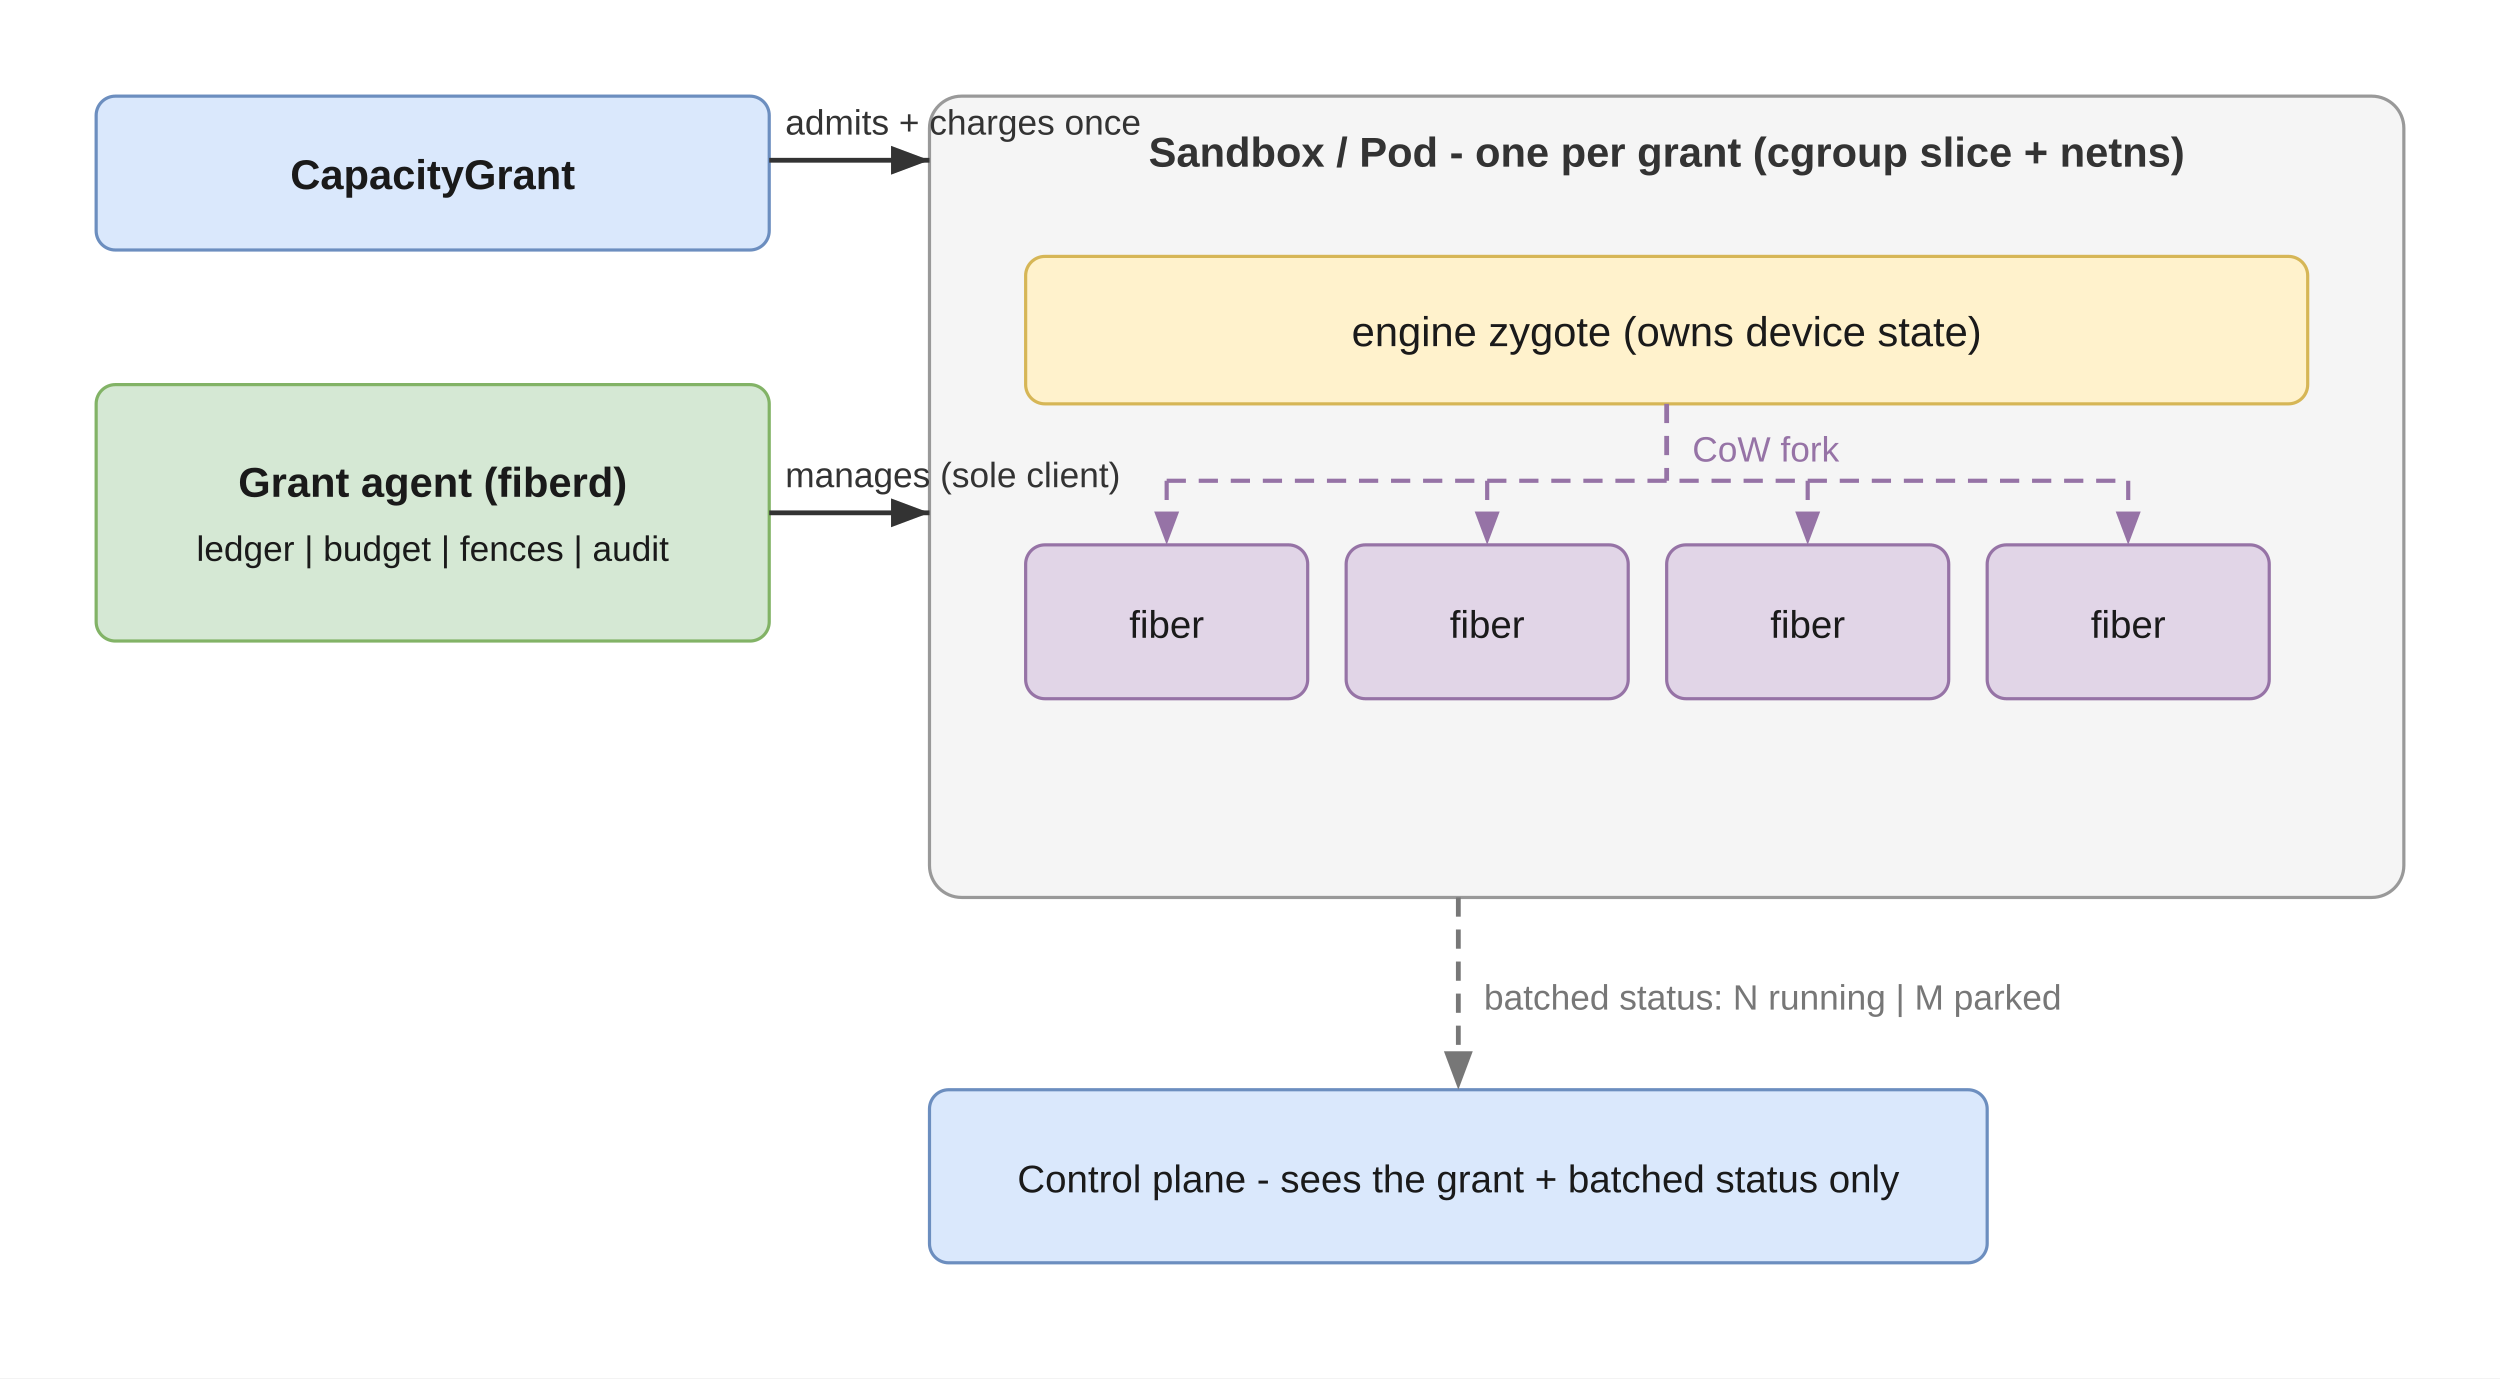
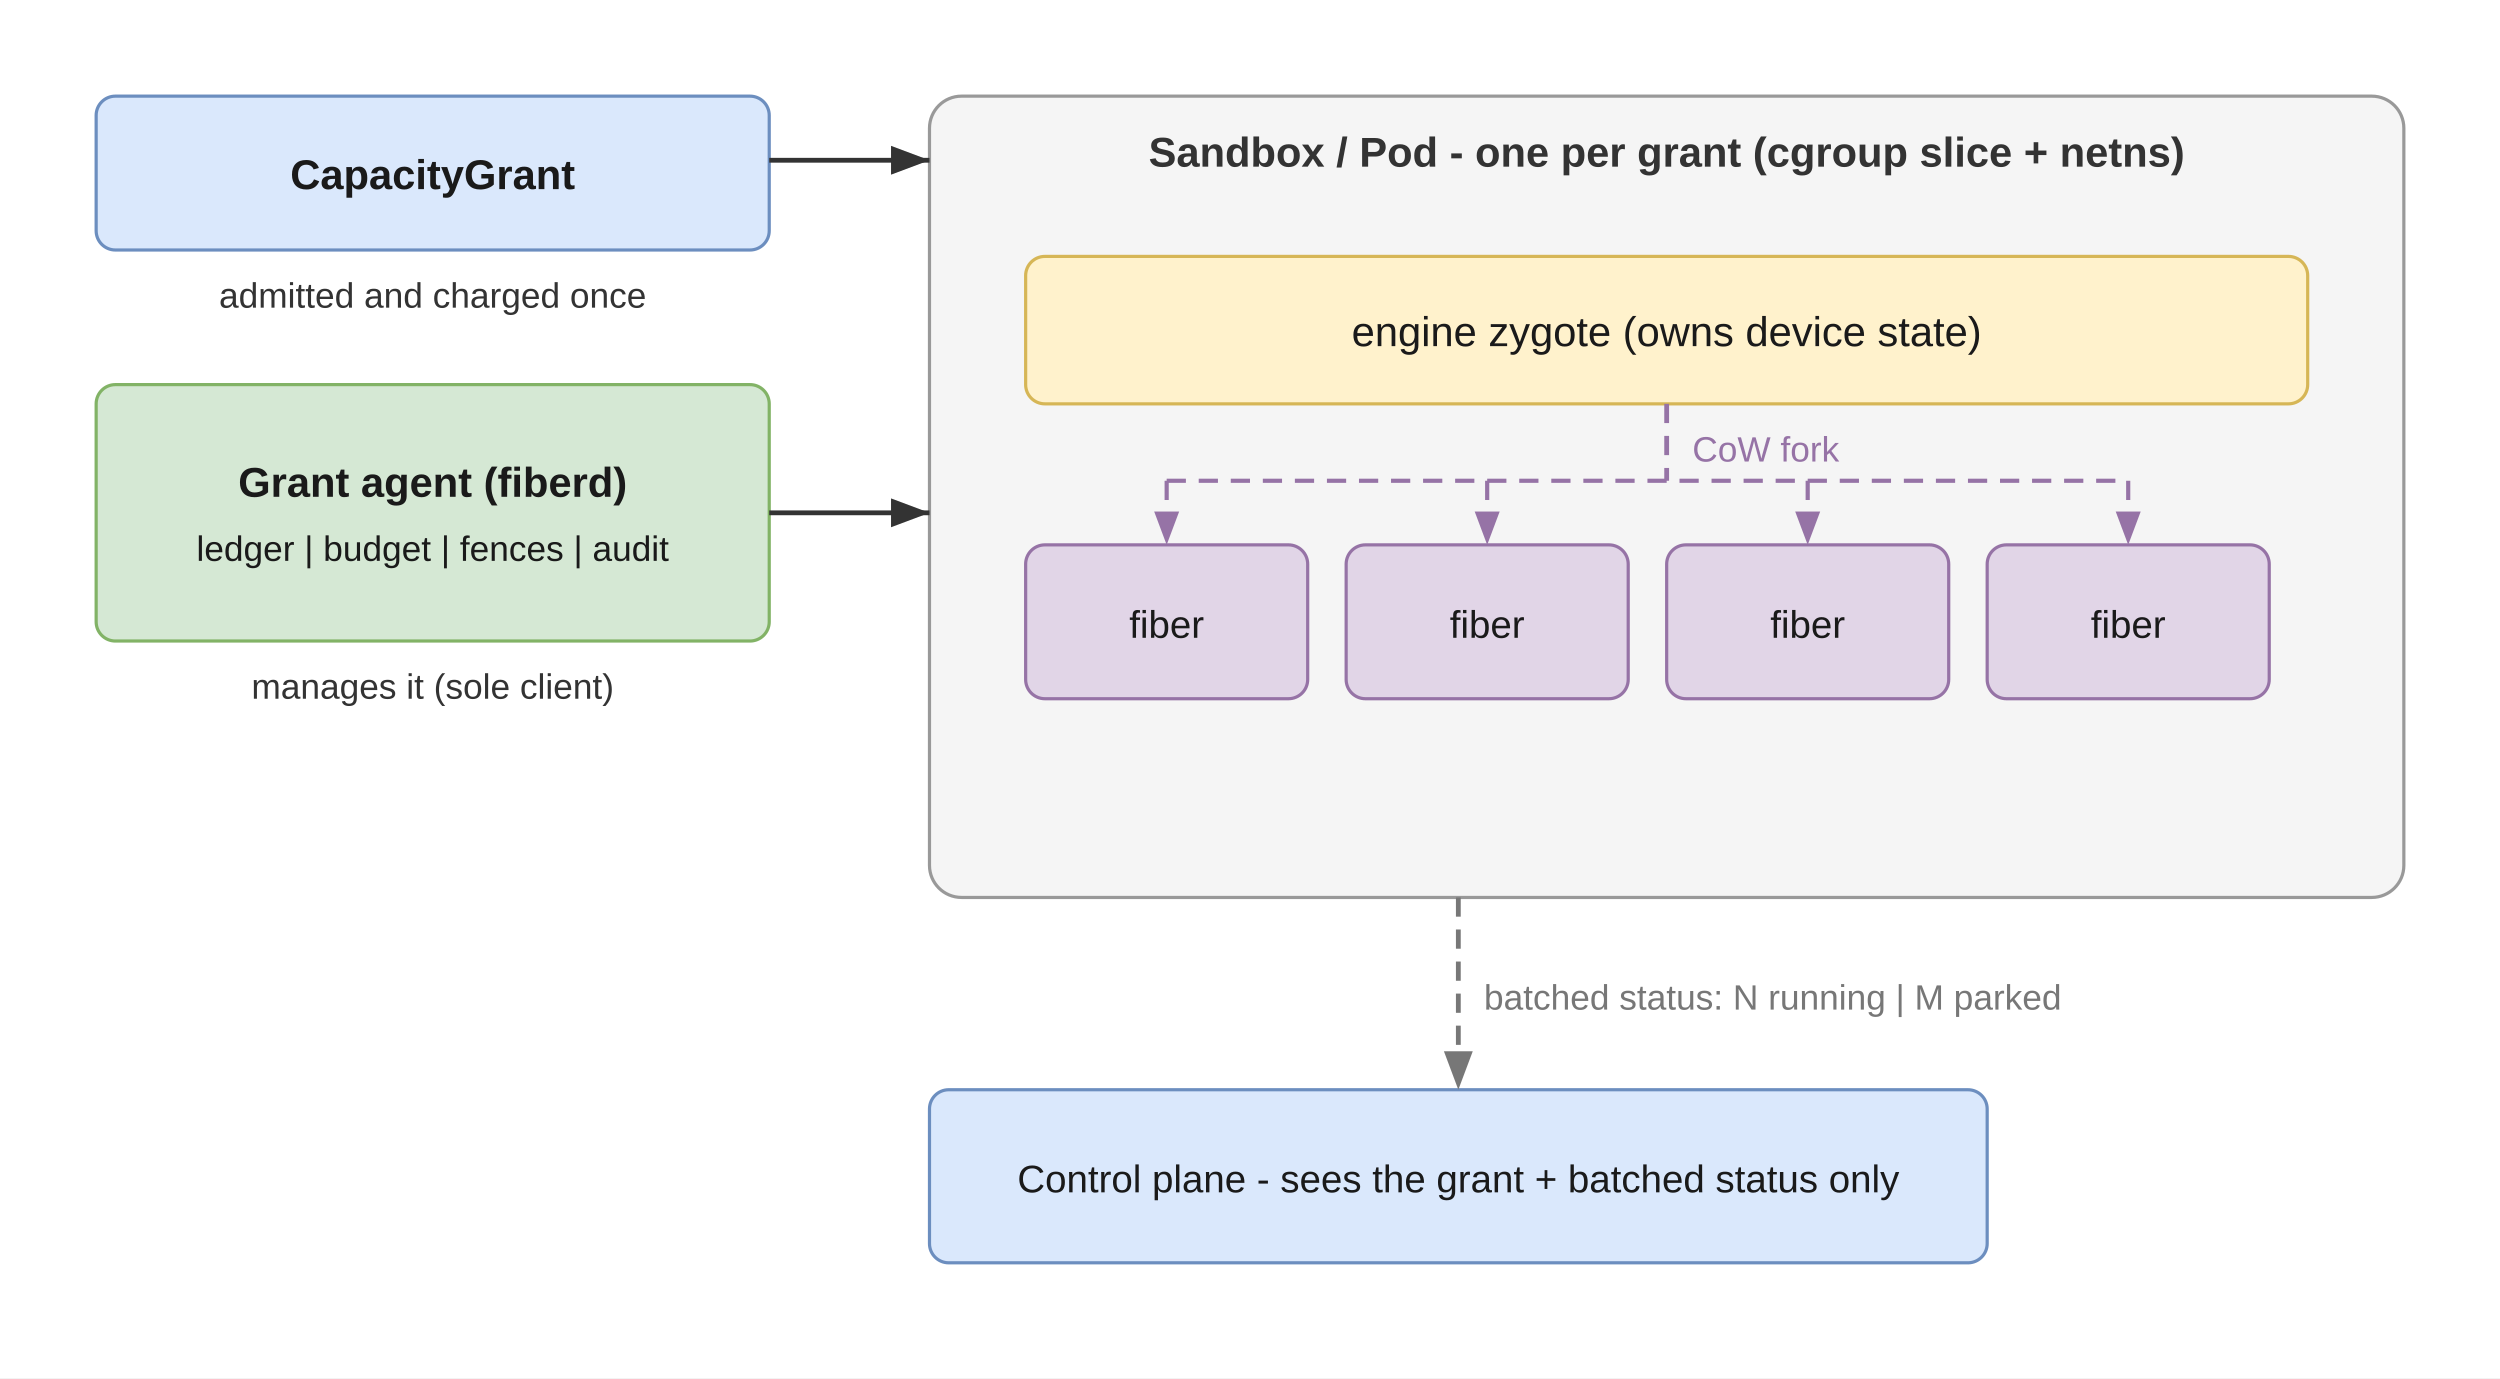
<svg xmlns="http://www.w3.org/2000/svg" width="780" height="430" viewBox="0 0 780 430" font-family="Helvetica Neue, Arial, sans-serif">
  <defs>
    <marker id="arw" markerWidth="10" markerHeight="10" refX="8" refY="3" orient="auto" markerUnits="strokeWidth">
      <path d="M0,0 L8,3 L0,6 Z" fill="#333" />
    </marker>
    <marker id="arwg" markerWidth="10" markerHeight="10" refX="8" refY="3" orient="auto" markerUnits="strokeWidth">
      <path d="M0,0 L8,3 L0,6 Z" fill="#777" />
    </marker>
    <marker id="arwp" markerWidth="10" markerHeight="10" refX="8" refY="3" orient="auto" markerUnits="strokeWidth">
      <path d="M0,0 L8,3 L0,6 Z" fill="#9673a6" />
    </marker>
  </defs>
  <rect width="780" height="430" fill="#ffffff" />
  <rect x="290" y="30" width="460" height="250" rx="10" fill="#f5f5f5" stroke="#999" />
  <text x="520" y="52" text-anchor="middle" font-size="13" font-weight="600" fill="#333">Sandbox / Pod - one per grant (cgroup slice + netns)</text>
  <rect x="30" y="30" width="210" height="48" rx="6" fill="#dae8fc" stroke="#6c8ebf" />
  <text x="135" y="59" text-anchor="middle" font-size="13" font-weight="600" fill="#1a1a1a">CapacityGrant</text>
  <rect x="30" y="120" width="210" height="80" rx="6" fill="#d5e8d4" stroke="#82b366" />
  <text x="135" y="155" text-anchor="middle" font-size="13" font-weight="600" fill="#1a1a1a">Grant agent (fiberd)</text>
  <text x="135" y="175" text-anchor="middle" font-size="11" fill="#1a1a1a">ledger | budget | fences | audit</text>
  <rect x="320" y="80" width="400" height="46" rx="6" fill="#fff2cc" stroke="#d6b656" />
  <text x="520" y="108" text-anchor="middle" font-size="13" fill="#1a1a1a">engine zygote (owns device state)</text>
  <rect x="320" y="170" width="88" height="48" rx="6" fill="#e1d5e7" stroke="#9673a6" />
  <text x="364" y="199" text-anchor="middle" font-size="12" fill="#1a1a1a">fiber</text>
  <rect x="420" y="170" width="88" height="48" rx="6" fill="#e1d5e7" stroke="#9673a6" />
  <text x="464" y="199" text-anchor="middle" font-size="12" fill="#1a1a1a">fiber</text>
  <rect x="520" y="170" width="88" height="48" rx="6" fill="#e1d5e7" stroke="#9673a6" />
  <text x="564" y="199" text-anchor="middle" font-size="12" fill="#1a1a1a">fiber</text>
  <rect x="620" y="170" width="88" height="48" rx="6" fill="#e1d5e7" stroke="#9673a6" />
  <text x="664" y="199" text-anchor="middle" font-size="12" fill="#1a1a1a">fiber</text>
  <rect x="290" y="340" width="330" height="54" rx="6" fill="#dae8fc" stroke="#6c8ebf" />
  <text x="455" y="372" text-anchor="middle" font-size="12" fill="#1a1a1a">Control plane - sees the grant + batched status only</text>
  <polyline points="240,50 290,50" fill="none" stroke="#333" stroke-width="1.5" marker-end="url(#arw)" />
-   <text x="245" y="42" font-size="11" fill="#333">admits + charges once</text>
+   <text x="135" y="96" text-anchor="middle" font-size="11" fill="#333">admitted and charged once</text>
  <polyline points="240,160 290,160" fill="none" stroke="#333" stroke-width="1.5" marker-end="url(#arw)" />
-   <text x="245" y="152" font-size="11" fill="#333">manages (sole client)</text>
+   <text x="135" y="218" text-anchor="middle" font-size="11" fill="#333">manages it (sole client)</text>
  <polyline points="520,126 520,150" fill="none" stroke="#9673a6" stroke-width="1.5" stroke-dasharray="6 4" />
  <polyline points="364,150 364,170" fill="none" stroke="#9673a6" stroke-width="1.3" stroke-dasharray="6 4" marker-end="url(#arwp)" />
  <polyline points="464,150 464,170" fill="none" stroke="#9673a6" stroke-width="1.3" stroke-dasharray="6 4" marker-end="url(#arwp)" />
  <polyline points="564,150 564,170" fill="none" stroke="#9673a6" stroke-width="1.3" stroke-dasharray="6 4" marker-end="url(#arwp)" />
  <polyline points="664,150 664,170" fill="none" stroke="#9673a6" stroke-width="1.3" stroke-dasharray="6 4" marker-end="url(#arwp)" />
  <polyline points="364,150 664,150" fill="none" stroke="#9673a6" stroke-width="1.3" stroke-dasharray="6 4" />
  <text x="528" y="144" font-size="11" fill="#9673a6">CoW fork</text>
  <polyline points="455,280 455,340" fill="none" stroke="#777" stroke-width="1.5" stroke-dasharray="6 4" marker-end="url(#arwg)" />
  <text x="463" y="315" font-size="11" fill="#777">batched status: N running | M parked</text>
</svg>
